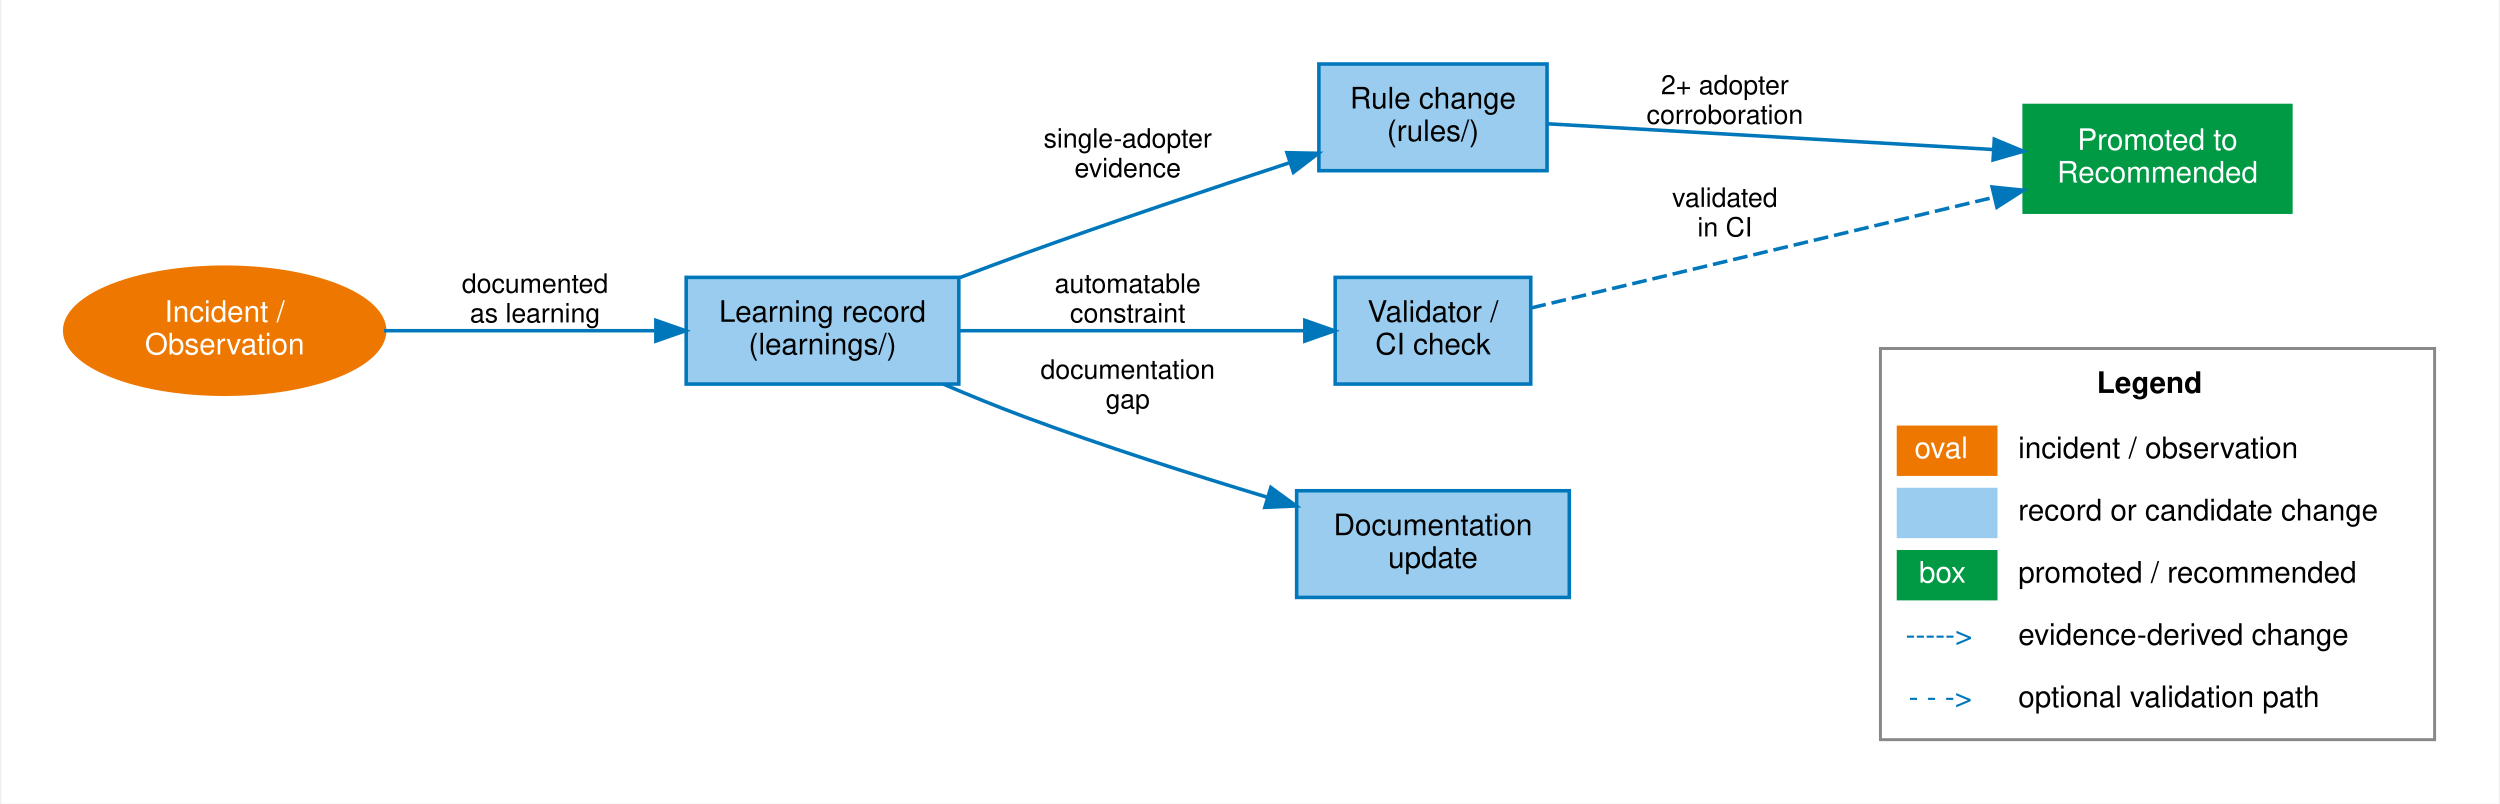
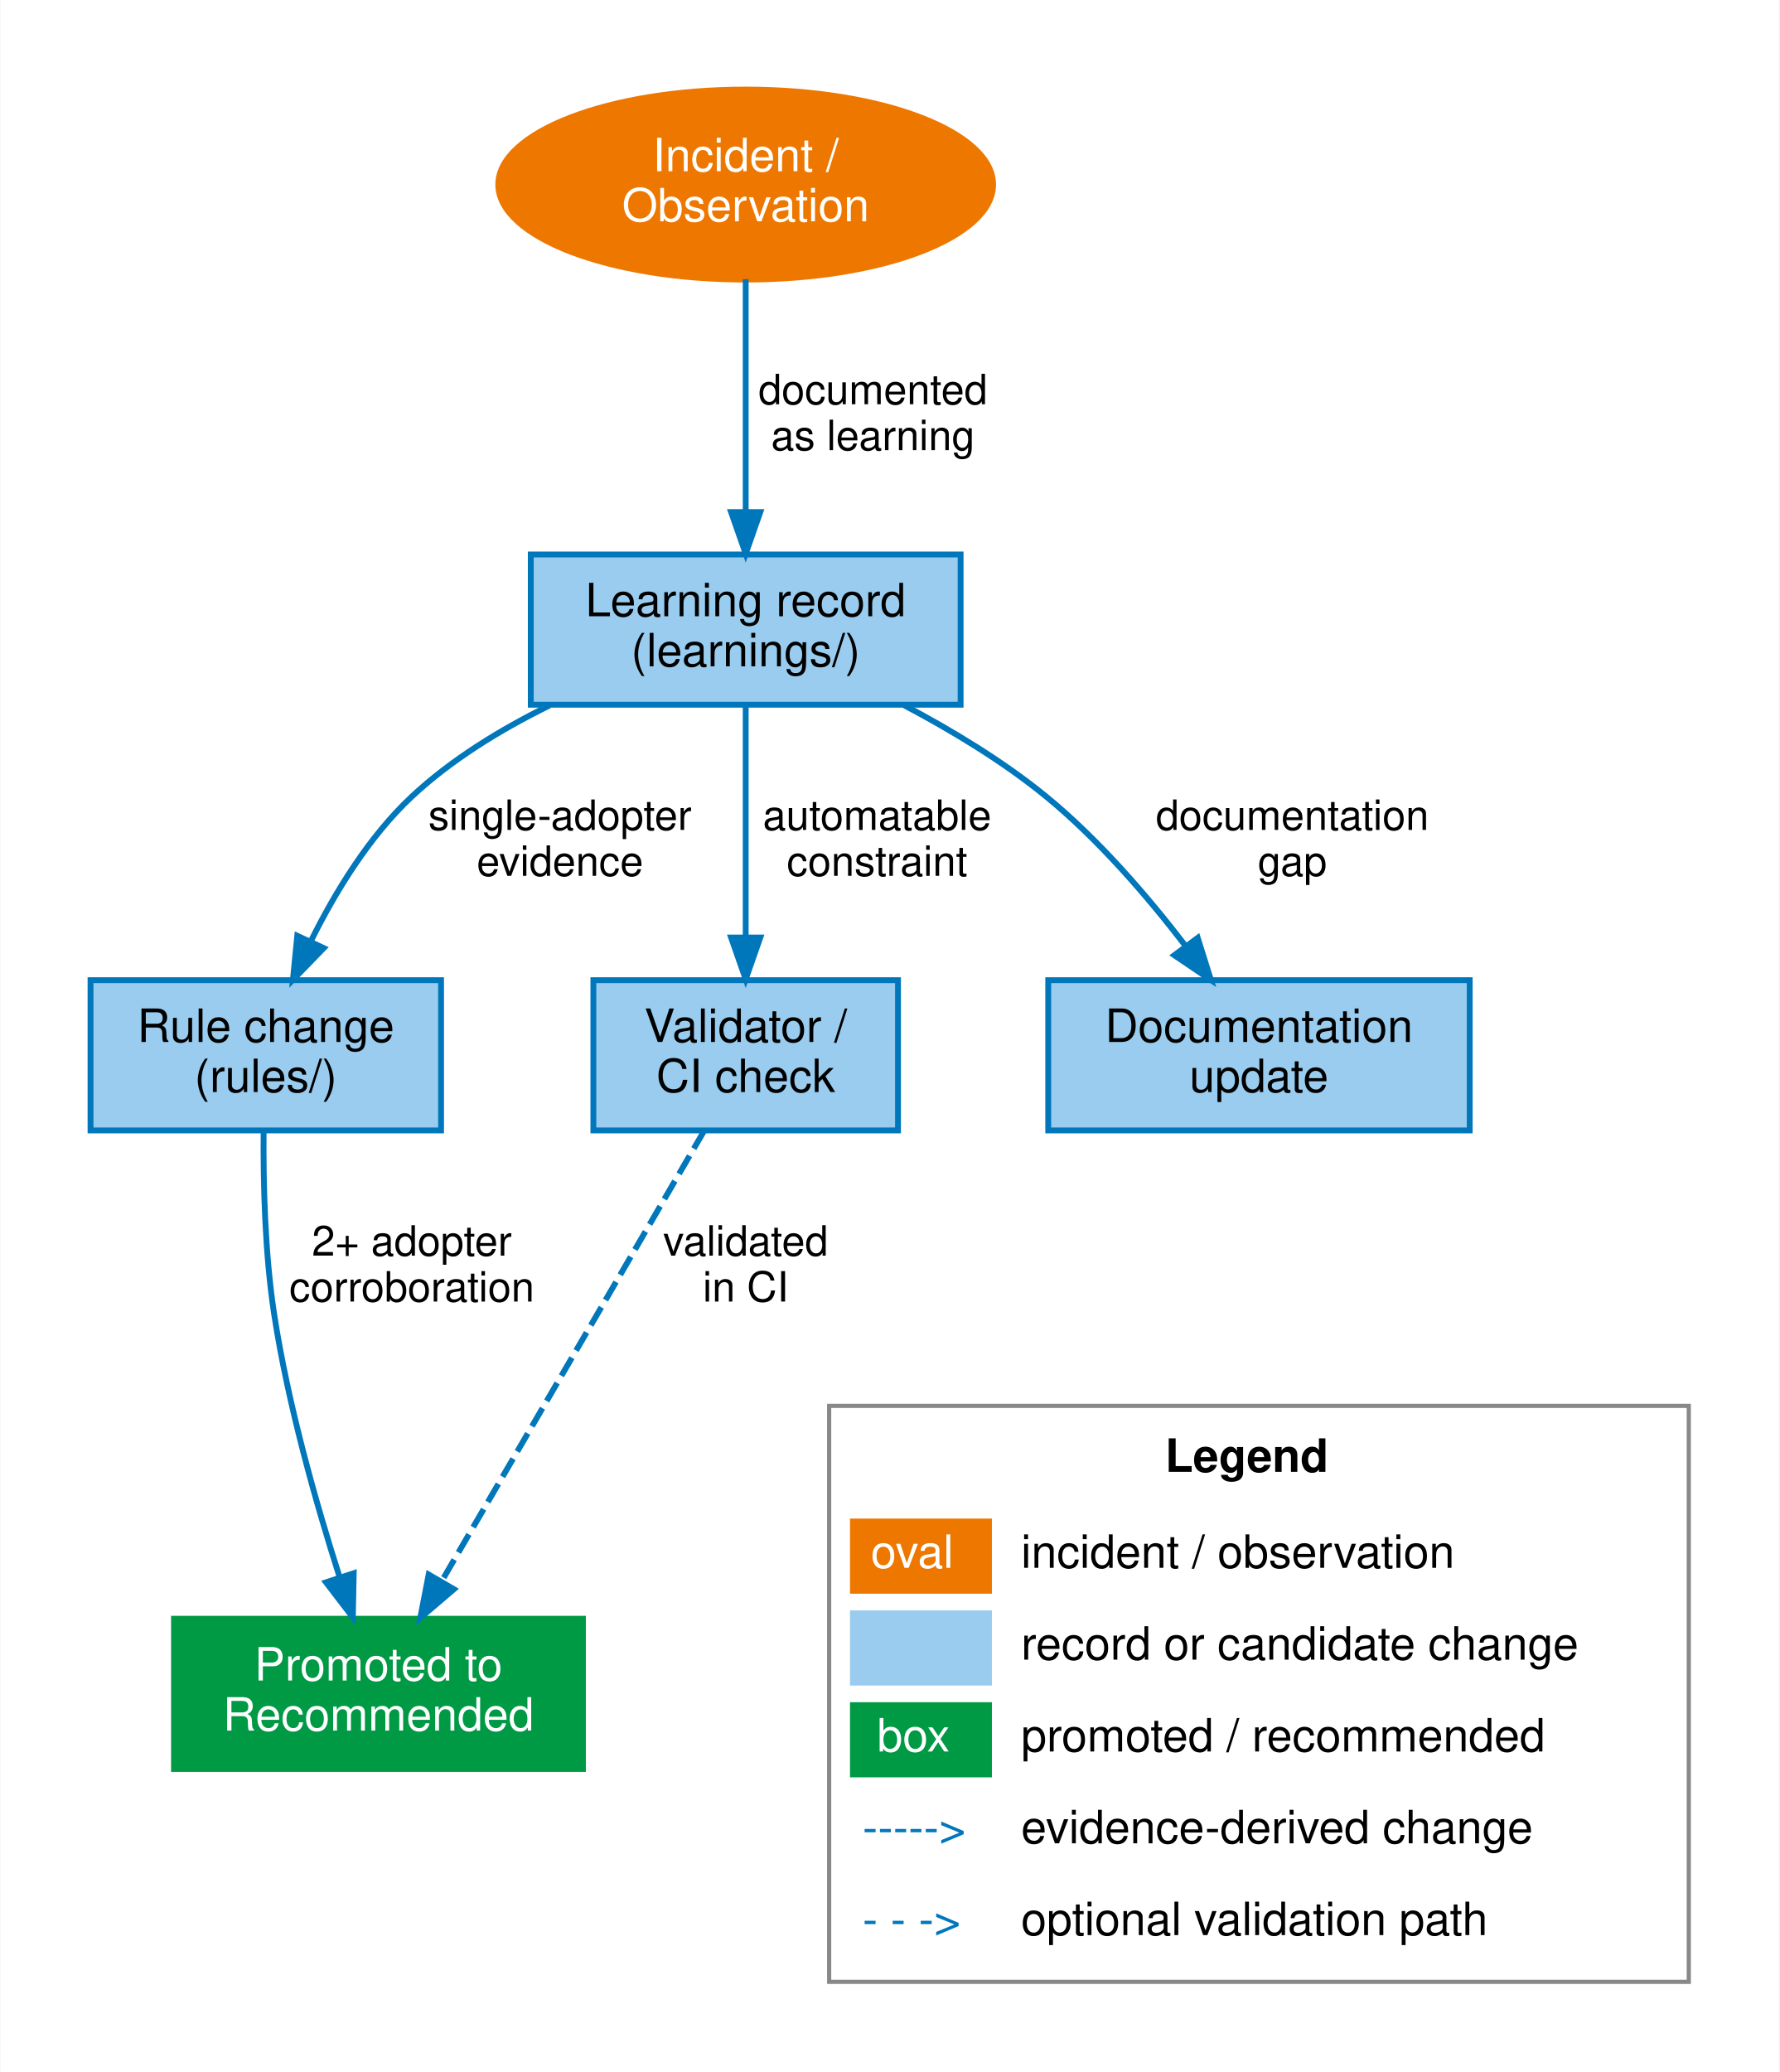
- <svg xmlns="http://www.w3.org/2000/svg" width="843pt" height="271pt" viewBox="0.00 0.00 842.68 271.20">
-   <g id="graph0" class="graph" transform="scale(1 1) rotate(0) translate(21.6 249.6)">
-     <polygon fill="white" stroke="transparent" points="-21.6,21.6 -21.6,-249.6 821.08,-249.6 821.08,21.6 -21.6,21.6" />
+ <svg xmlns="http://www.w3.org/2000/svg" width="426pt" height="496pt" viewBox="0.00 0.00 426.20 496.45">
+   <g id="graph0" class="graph" transform="scale(1 1) rotate(0) translate(21.6 474.85)">
+     <polygon fill="white" stroke="transparent" points="-21.6,21.6 -21.6,-474.85 404.6,-474.85 404.6,21.6 -21.6,21.6" />
    <g id="node1" class="node">
-       <ellipse fill="#ee7700" stroke="#ee7700" stroke-width="1.2" cx="53.74" cy="-138" rx="53.98" ry="21.43" />
-       <text text-anchor="middle" x="53.74" y="-141" font-family="Helvetica,sans-Serif" font-size="10.00" fill="white">Incident /</text>
-       <text text-anchor="middle" x="53.74" y="-130" font-family="Helvetica,sans-Serif" font-size="10.00" fill="white">Observation</text>
+       <ellipse fill="#ee7700" stroke="#ee7700" stroke-width="1.4" cx="157" cy="-430.63" rx="59.29" ry="22.76" />
+       <text text-anchor="middle" x="157" y="-433.83" font-family="Helvetica,sans-Serif" font-size="11.00" fill="white">Incident /</text>
+       <text text-anchor="middle" x="157" y="-421.83" font-family="Helvetica,sans-Serif" font-size="11.00" fill="white">Observation</text>
    </g>
    <g id="node2" class="node">
-       <polygon fill="#99ccee" stroke="#0077bb" stroke-width="1.2" points="301.48,-156 209.48,-156 209.48,-120 301.48,-120 301.48,-156" />
-       <text text-anchor="middle" x="255.48" y="-141" font-family="Helvetica,sans-Serif" font-size="10.00">Learning record</text>
-       <text text-anchor="middle" x="255.48" y="-130" font-family="Helvetica,sans-Serif" font-size="10.00">(learnings/)</text>
+       <polygon fill="#99ccee" stroke="#0077bb" stroke-width="1.4" points="208.5,-342 105.5,-342 105.5,-306 208.5,-306 208.5,-342" />
+       <text text-anchor="middle" x="157" y="-327.2" font-family="Helvetica,sans-Serif" font-size="11.00">Learning record</text>
+       <text text-anchor="middle" x="157" y="-315.2" font-family="Helvetica,sans-Serif" font-size="11.00">(learnings/)</text>
    </g>
    <g id="edge1" class="edge">
-       <path fill="none" stroke="#0077bb" stroke-width="1.2" d="M107.48,-138C135.69,-138 170.4,-138 199.01,-138" />
-       <polygon fill="#0077bb" stroke="#0077bb" stroke-width="1.2" points="199.25,-141.5 209.25,-138 199.25,-134.5 199.25,-141.5" />
-       <text text-anchor="middle" x="158.48" y="-150.8" font-family="Helvetica,sans-Serif" font-size="9.00">documented</text>
-       <text text-anchor="middle" x="158.48" y="-140.8" font-family="Helvetica,sans-Serif" font-size="9.00">as learning</text>
+       <path fill="none" stroke="#0077bb" stroke-width="1.4" d="M157,-407.95C157,-391.79 157,-369.61 157,-352.25" />
+       <polygon fill="#0077bb" stroke="#0077bb" stroke-width="1.4" points="160.5,-352.16 157,-342.16 153.5,-352.16 160.5,-352.16" />
+       <text text-anchor="middle" x="187.5" y="-378" font-family="Helvetica,sans-Serif" font-size="10.00">documented</text>
+       <text text-anchor="middle" x="187.5" y="-367" font-family="Helvetica,sans-Serif" font-size="10.00">as learning</text>
    </g>
    <g id="node3" class="node">
-       <polygon fill="#99ccee" stroke="#0077bb" stroke-width="1.2" points="499.98,-228 422.98,-228 422.98,-192 499.98,-192 499.98,-228" />
-       <text text-anchor="middle" x="461.48" y="-213" font-family="Helvetica,sans-Serif" font-size="10.00">Rule change</text>
-       <text text-anchor="middle" x="461.48" y="-202" font-family="Helvetica,sans-Serif" font-size="10.00">(rules/)</text>
+       <polygon fill="#99ccee" stroke="#0077bb" stroke-width="1.4" points="84,-240 0,-240 0,-204 84,-204 84,-240" />
+       <text text-anchor="middle" x="42" y="-225.2" font-family="Helvetica,sans-Serif" font-size="11.00">Rule change</text>
+       <text text-anchor="middle" x="42" y="-213.2" font-family="Helvetica,sans-Serif" font-size="11.00">(rules/)</text>
    </g>
    <g id="edge2" class="edge">
-       <path fill="none" stroke="#0077bb" stroke-width="1.2" d="M301.78,-155.91C309.02,-158.67 316.44,-161.45 323.48,-164 353.08,-174.71 386.58,-185.97 413.04,-194.67" />
-       <polygon fill="#0077bb" stroke="#0077bb" stroke-width="1.2" points="412.22,-198.08 422.81,-197.87 414.4,-191.43 412.22,-198.08" />
-       <text text-anchor="middle" x="358.48" y="-199.8" font-family="Helvetica,sans-Serif" font-size="9.00">single-adopter</text>
-       <text text-anchor="middle" x="358.48" y="-189.8" font-family="Helvetica,sans-Serif" font-size="9.00">evidence</text>
+       <path fill="none" stroke="#0077bb" stroke-width="1.4" d="M110.03,-305.84C98.35,-300.11 86.48,-292.86 77,-284 66.76,-274.42 58.66,-261.16 52.85,-249.45" />
+       <polygon fill="#0077bb" stroke="#0077bb" stroke-width="1.4" points="55.89,-247.69 48.5,-240.09 49.54,-250.64 55.89,-247.69" />
+       <text text-anchor="middle" x="112.5" y="-276" font-family="Helvetica,sans-Serif" font-size="10.00">single-adopter</text>
+       <text text-anchor="middle" x="112.5" y="-265" font-family="Helvetica,sans-Serif" font-size="10.00">evidence</text>
    </g>
    <g id="node4" class="node">
-       <polygon fill="#99ccee" stroke="#0077bb" stroke-width="1.2" points="494.48,-156 428.48,-156 428.48,-120 494.48,-120 494.48,-156" />
-       <text text-anchor="middle" x="461.48" y="-141" font-family="Helvetica,sans-Serif" font-size="10.00">Validator /</text>
-       <text text-anchor="middle" x="461.48" y="-130" font-family="Helvetica,sans-Serif" font-size="10.00">CI check</text>
+       <polygon fill="#99ccee" stroke="#0077bb" stroke-width="1.4" points="193.5,-240 120.5,-240 120.5,-204 193.5,-204 193.5,-240" />
+       <text text-anchor="middle" x="157" y="-225.2" font-family="Helvetica,sans-Serif" font-size="11.00">Validator /</text>
+       <text text-anchor="middle" x="157" y="-213.2" font-family="Helvetica,sans-Serif" font-size="11.00">CI check</text>
    </g>
    <g id="edge3" class="edge">
-       <path fill="none" stroke="#0077bb" stroke-width="1.2" d="M301.5,-138C336.27,-138 384.05,-138 418.13,-138" />
-       <polygon fill="#0077bb" stroke="#0077bb" stroke-width="1.2" points="418.24,-141.5 428.24,-138 418.24,-134.5 418.24,-141.5" />
-       <text text-anchor="middle" x="358.48" y="-150.8" font-family="Helvetica,sans-Serif" font-size="9.00">automatable</text>
-       <text text-anchor="middle" x="358.48" y="-140.8" font-family="Helvetica,sans-Serif" font-size="9.00">constraint</text>
+       <path fill="none" stroke="#0077bb" stroke-width="1.4" d="M157,-305.58C157,-290.38 157,-268.07 157,-250.46" />
+       <polygon fill="#0077bb" stroke="#0077bb" stroke-width="1.4" points="160.5,-250.22 157,-240.22 153.5,-250.22 160.5,-250.22" />
+       <text text-anchor="middle" x="188.5" y="-276" font-family="Helvetica,sans-Serif" font-size="10.00">automatable</text>
+       <text text-anchor="middle" x="188.5" y="-265" font-family="Helvetica,sans-Serif" font-size="10.00">constraint</text>
    </g>
    <g id="node5" class="node">
-       <polygon fill="#99ccee" stroke="#0077bb" stroke-width="1.2" points="507.48,-84 415.48,-84 415.48,-48 507.48,-48 507.48,-84" />
-       <text text-anchor="middle" x="461.48" y="-69" font-family="Helvetica,sans-Serif" font-size="10.00">Documentation</text>
-       <text text-anchor="middle" x="461.48" y="-58" font-family="Helvetica,sans-Serif" font-size="10.00">update</text>
+       <polygon fill="#99ccee" stroke="#0077bb" stroke-width="1.4" points="330.5,-240 229.5,-240 229.5,-204 330.5,-204 330.5,-240" />
+       <text text-anchor="middle" x="280" y="-225.2" font-family="Helvetica,sans-Serif" font-size="11.00">Documentation</text>
+       <text text-anchor="middle" x="280" y="-213.2" font-family="Helvetica,sans-Serif" font-size="11.00">update</text>
    </g>
    <g id="edge4" class="edge">
-       <path fill="none" stroke="#0077bb" stroke-width="1.2" d="M296.24,-119.98C305.13,-116.18 314.57,-112.32 323.48,-109 350.19,-99.06 380.37,-89.42 405.59,-81.8" />
-       <polygon fill="#0077bb" stroke="#0077bb" stroke-width="1.2" points="406.77,-85.1 415.35,-78.87 404.76,-78.39 406.77,-85.1" />
-       <text text-anchor="middle" x="358.48" y="-121.8" font-family="Helvetica,sans-Serif" font-size="9.00">documentation</text>
-       <text text-anchor="middle" x="358.48" y="-111.8" font-family="Helvetica,sans-Serif" font-size="9.00">gap</text>
+       <path fill="none" stroke="#0077bb" stroke-width="1.4" d="M194.95,-305.88C206.46,-299.8 218.77,-292.37 229,-284 241.55,-273.73 253.33,-260.04 262.39,-248.23" />
+       <polygon fill="#0077bb" stroke="#0077bb" stroke-width="1.4" points="265.32,-250.15 268.49,-240.04 259.71,-245.98 265.32,-250.15" />
+       <text text-anchor="middle" x="288" y="-276" font-family="Helvetica,sans-Serif" font-size="10.00">documentation</text>
+       <text text-anchor="middle" x="288" y="-265" font-family="Helvetica,sans-Serif" font-size="10.00">gap</text>
    </g>
    <g id="node6" class="node">
-       <polygon fill="#009944" stroke="#009944" stroke-width="1.2" points="750.98,-214 660.98,-214 660.98,-178 750.98,-178 750.98,-214" />
-       <text text-anchor="middle" x="705.98" y="-199" font-family="Helvetica,sans-Serif" font-size="10.00" fill="white">Promoted to</text>
-       <text text-anchor="middle" x="705.98" y="-188" font-family="Helvetica,sans-Serif" font-size="10.00" fill="white">Recommended</text>
+       <polygon fill="#009944" stroke="#009944" stroke-width="1.4" points="118,-87 20,-87 20,-51 118,-51 118,-87" />
+       <text text-anchor="middle" x="69" y="-72.2" font-family="Helvetica,sans-Serif" font-size="11.00" fill="white">Promoted to</text>
+       <text text-anchor="middle" x="69" y="-60.2" font-family="Helvetica,sans-Serif" font-size="11.00" fill="white">Recommended</text>
    </g>
    <g id="edge5" class="edge">
-       <path fill="none" stroke="#0077bb" stroke-width="1.2" d="M500.1,-207.83C540.42,-205.5 604.8,-201.78 650.62,-199.14" />
-       <polygon fill="#0077bb" stroke="#0077bb" stroke-width="1.2" points="650.9,-202.63 660.68,-198.56 650.5,-195.64 650.9,-202.63" />
-       <text text-anchor="middle" x="559.98" y="-217.8" font-family="Helvetica,sans-Serif" font-size="9.00">2+ adopter</text>
-       <text text-anchor="middle" x="559.98" y="-207.8" font-family="Helvetica,sans-Serif" font-size="9.00">corroboration</text>
+       <path fill="none" stroke="#0077bb" stroke-width="1.4" d="M41.48,-203.81C41.37,-191.53 41.76,-174.66 44,-160 47.3,-138.43 54.04,-114.66 59.69,-96.97" />
+       <polygon fill="#0077bb" stroke="#0077bb" stroke-width="1.4" points="63.07,-97.91 62.86,-87.32 56.42,-95.73 63.07,-97.91" />
+       <text text-anchor="middle" x="77" y="-174" font-family="Helvetica,sans-Serif" font-size="10.00">2+ adopter</text>
+       <text text-anchor="middle" x="77" y="-163" font-family="Helvetica,sans-Serif" font-size="10.00">corroboration</text>
    </g>
    <g id="edge6" class="edge">
-       <path fill="none" stroke="#0077bb" stroke-width="1.2" stroke-dasharray="5,2" d="M494.68,-145.7C534.5,-155.22 602.86,-171.57 650.8,-183.04" />
-       <polygon fill="#0077bb" stroke="#0077bb" stroke-width="1.2" points="650.17,-186.49 660.71,-185.41 651.79,-179.68 650.17,-186.49" />
-       <text text-anchor="middle" x="559.98" y="-179.8" font-family="Helvetica,sans-Serif" font-size="9.00">validated</text>
-       <text text-anchor="middle" x="559.98" y="-169.8" font-family="Helvetica,sans-Serif" font-size="9.00">in CI</text>
+       <path fill="none" stroke="#0077bb" stroke-width="1.4" stroke-dasharray="5,2" d="M147.08,-203.97C131.76,-177.69 102.25,-127.05 84.22,-96.12" />
+       <polygon fill="#0077bb" stroke="#0077bb" stroke-width="1.4" points="87.08,-94.08 79.02,-87.2 81.03,-97.6 87.08,-94.08" />
+       <text text-anchor="middle" x="157" y="-174" font-family="Helvetica,sans-Serif" font-size="10.00">validated</text>
+       <text text-anchor="middle" x="157" y="-163" font-family="Helvetica,sans-Serif" font-size="10.00">in CI</text>
    </g>
    <g id="node7" class="node">
-       <polygon fill="#99ccee" stroke="transparent" stroke-width="1.2" points="799.48,-132 612.48,-132 612.48,0 799.48,0 799.48,-132" />
-       <polygon fill="white" stroke="transparent" points="612.48,0 612.48,-132 799.48,-132 799.48,0 612.48,0" />
-       <text text-anchor="start" x="685.48" y="-117" font-family="Helvetica,sans-Serif" font-weight="bold" font-size="10.00">Legend</text>
-       <polygon fill="#ee7700" stroke="transparent" points="617.98,-89 617.98,-106 651.98,-106 651.98,-89 617.98,-89" />
-       <text text-anchor="start" x="623.98" y="-95" font-family="Helvetica,sans-Serif" font-size="10.00" fill="white">oval</text>
-       <text text-anchor="start" x="658.98" y="-95" font-family="Helvetica,sans-Serif" font-size="10.00">incident / observation</text>
-       <polygon fill="#99ccee" stroke="transparent" points="617.98,-68 617.98,-85 651.98,-85 651.98,-68 617.98,-68" />
-       <text text-anchor="start" x="658.98" y="-74" font-family="Helvetica,sans-Serif" font-size="10.00">record or candidate change</text>
-       <polygon fill="#009944" stroke="transparent" points="617.98,-47 617.98,-64 651.98,-64 651.98,-47 617.98,-47" />
-       <text text-anchor="start" x="625.48" y="-53" font-family="Helvetica,sans-Serif" font-size="10.00" fill="white">box</text>
-       <text text-anchor="start" x="658.98" y="-53" font-family="Helvetica,sans-Serif" font-size="10.00">promoted / recommended</text>
-       <text text-anchor="start" x="620.98" y="-32" font-family="Helvetica,sans-Serif" font-size="10.00" fill="#0077bb">-----&gt;</text>
-       <text text-anchor="start" x="658.98" y="-32" font-family="Helvetica,sans-Serif" font-size="10.00">evidence-derived change</text>
-       <text text-anchor="start" x="621.98" y="-11" font-family="Helvetica,sans-Serif" font-size="10.00" fill="#0077bb">- - -&gt;</text>
-       <text text-anchor="start" x="658.98" y="-11" font-family="Helvetica,sans-Serif" font-size="10.00">optional validation path</text>
-       <polygon fill="none" stroke="#888888" points="612.48,0 612.48,-132 799.48,-132 799.48,0 612.48,0" />
+       <polygon fill="#99ccee" stroke="transparent" stroke-width="1.4" points="383,-138 177,-138 177,0 383,0 383,-138" />
+       <polygon fill="white" stroke="transparent" points="177,0 177,-138 383,-138 383,0 177,0" />
+       <text text-anchor="start" x="257.5" y="-122.2" font-family="Helvetica,sans-Serif" font-weight="bold" font-size="11.00">Legend</text>
+       <polygon fill="#ee7700" stroke="transparent" points="182,-93 182,-111 216,-111 216,-93 182,-93" />
+       <text text-anchor="start" x="187" y="-99.2" font-family="Helvetica,sans-Serif" font-size="11.00" fill="white">oval</text>
+       <text text-anchor="start" x="223" y="-99.2" font-family="Helvetica,sans-Serif" font-size="11.00">incident / observation</text>
+       <polygon fill="#99ccee" stroke="transparent" points="182,-71 182,-89 216,-89 216,-71 182,-71" />
+       <text text-anchor="start" x="223" y="-77.2" font-family="Helvetica,sans-Serif" font-size="11.00">record or candidate change</text>
+       <polygon fill="#009944" stroke="transparent" points="182,-49 182,-67 216,-67 216,-49 182,-49" />
+       <text text-anchor="start" x="188.5" y="-55.2" font-family="Helvetica,sans-Serif" font-size="11.00" fill="white">box</text>
+       <text text-anchor="start" x="223" y="-55.2" font-family="Helvetica,sans-Serif" font-size="11.00">promoted / recommended</text>
+       <text text-anchor="start" x="185" y="-33.2" font-family="Helvetica,sans-Serif" font-size="11.00" fill="#0077bb">-----&gt;</text>
+       <text text-anchor="start" x="223" y="-33.2" font-family="Helvetica,sans-Serif" font-size="11.00">evidence-derived change</text>
+       <text text-anchor="start" x="185" y="-11.2" font-family="Helvetica,sans-Serif" font-size="11.00" fill="#0077bb">- - -&gt;</text>
+       <text text-anchor="start" x="223" y="-11.2" font-family="Helvetica,sans-Serif" font-size="11.00">optional validation path</text>
+       <polygon fill="none" stroke="#888888" points="177,0 177,-138 383,-138 383,0 177,0" />
    </g>
  </g>
</svg>
